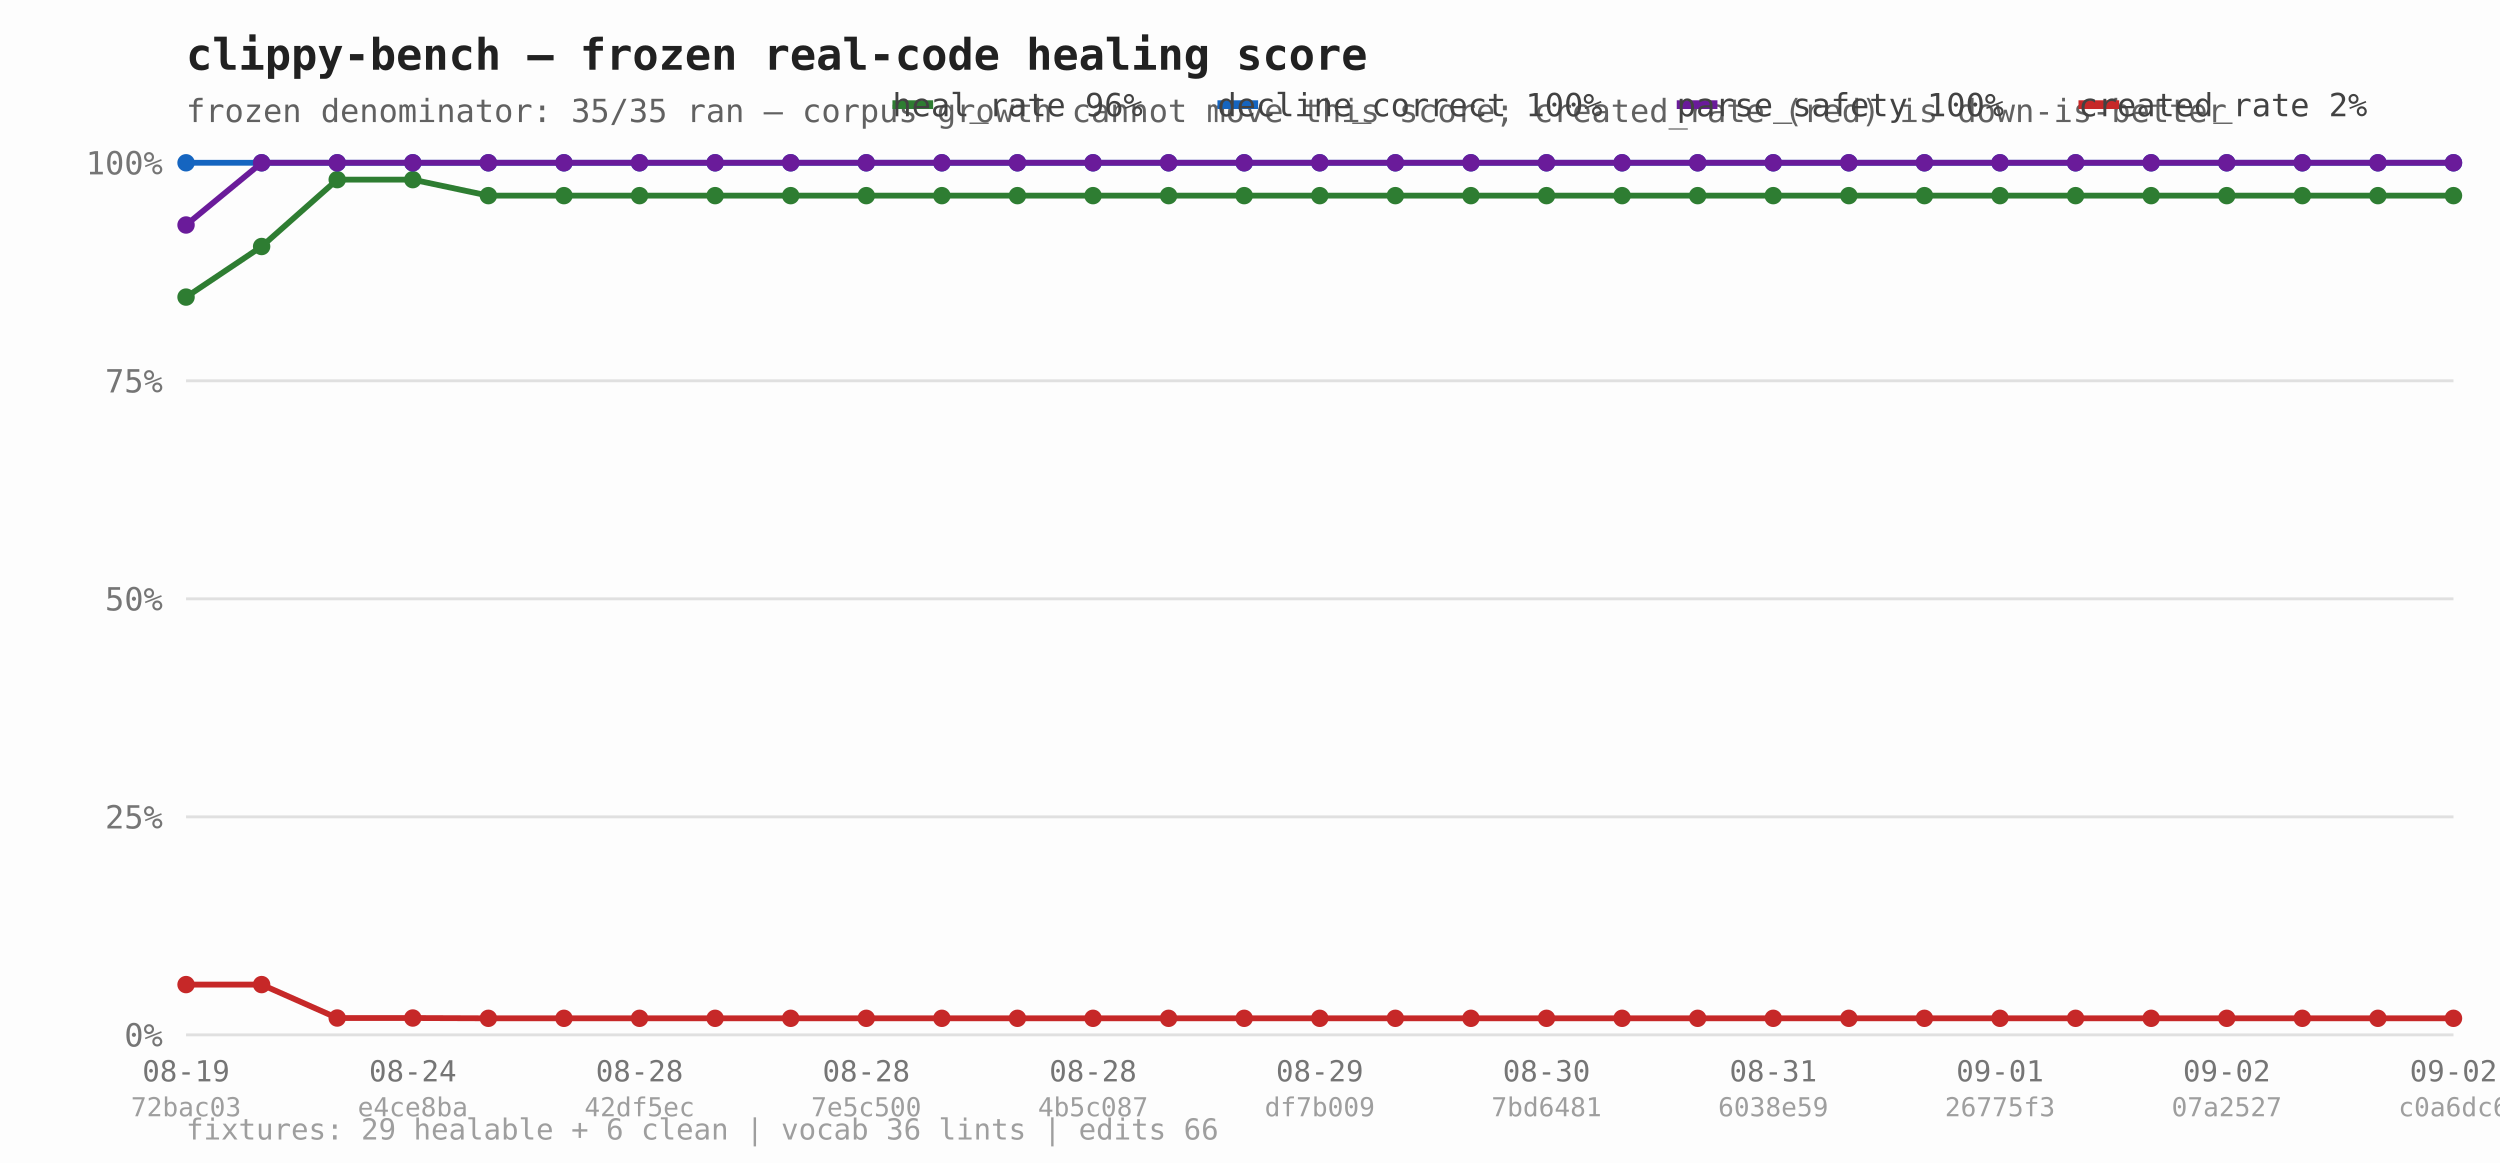
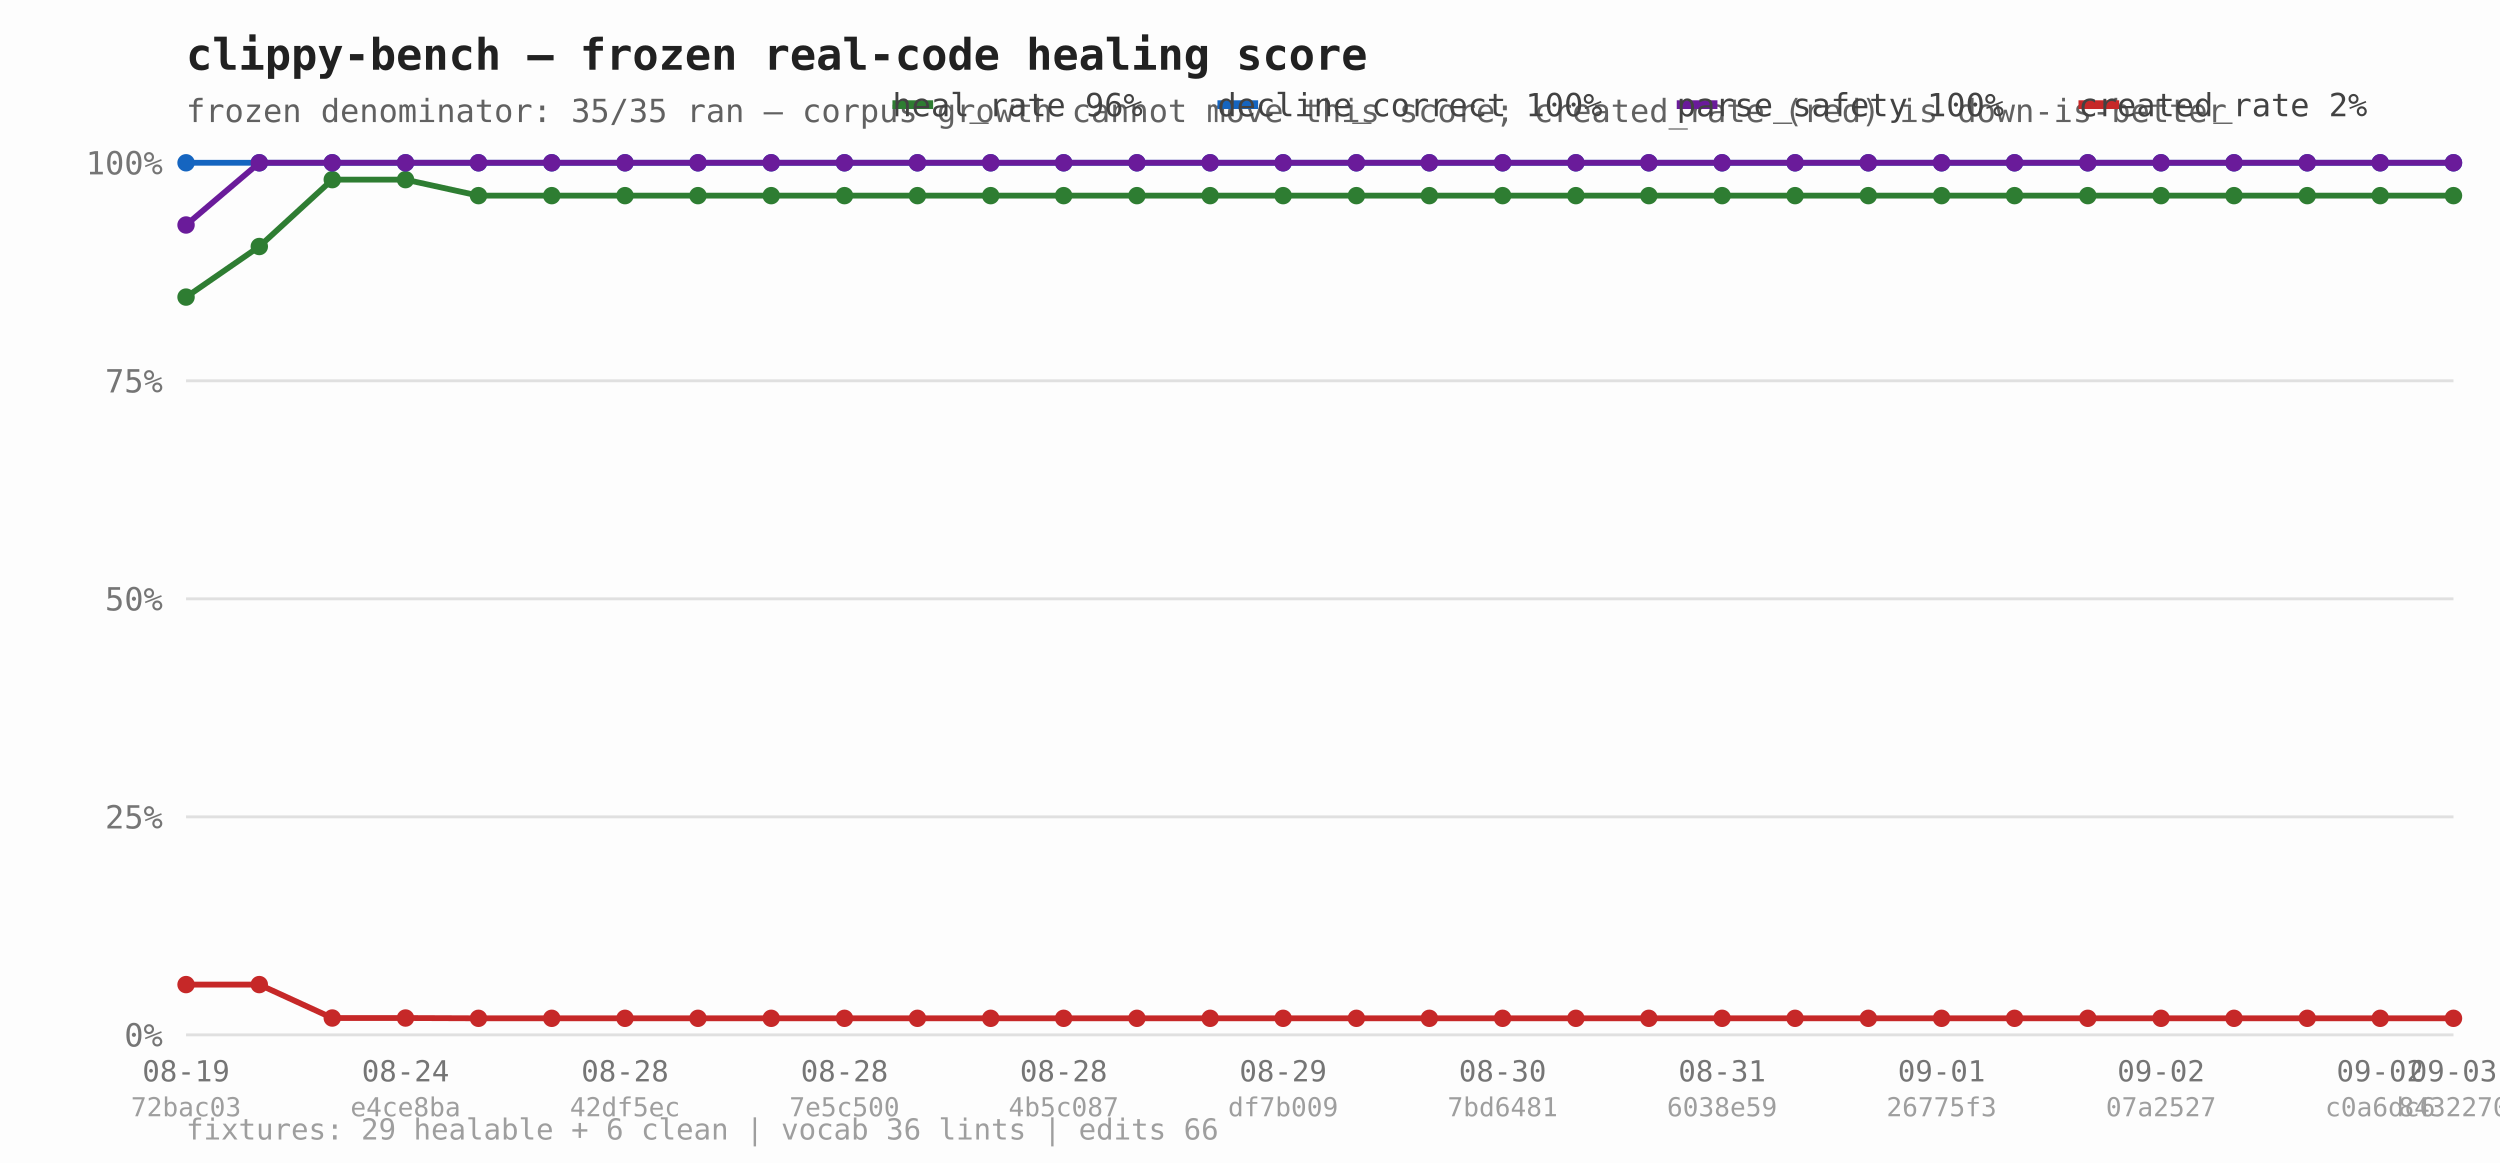
<svg xmlns="http://www.w3.org/2000/svg" width="860" height="400" viewBox="0 0 860 400" font-family="ui-monospace,Menlo,monospace">
  <rect width="100%" height="100%" fill="#fdfdfd" />
  <text x="64" y="24" font-size="15" font-weight="bold" fill="#212121">clippy-bench — frozen real-code healing score</text>
  <text x="64" y="42" font-size="11" fill="#616161">frozen denominator: 35/35 ran — corpus growth cannot move this score; created_rate (red) is down-is-better</text>
  <line x1="64" y1="356.0" x2="844" y2="356.0" stroke="#e0e0e0" stroke-width="1" />
  <text x="56" y="360.0" font-size="11" fill="#757575" text-anchor="end">0%</text>
  <line x1="64" y1="281.0" x2="844" y2="281.0" stroke="#e0e0e0" stroke-width="1" />
  <text x="56" y="285.0" font-size="11" fill="#757575" text-anchor="end">25%</text>
  <line x1="64" y1="206.0" x2="844" y2="206.0" stroke="#e0e0e0" stroke-width="1" />
  <text x="56" y="210.0" font-size="11" fill="#757575" text-anchor="end">50%</text>
  <line x1="64" y1="131.0" x2="844" y2="131.0" stroke="#e0e0e0" stroke-width="1" />
  <text x="56" y="135.0" font-size="11" fill="#757575" text-anchor="end">75%</text>
  <line x1="64" y1="56.0" x2="844" y2="56.0" stroke="#e0e0e0" stroke-width="1" />
  <text x="56" y="60.0" font-size="11" fill="#757575" text-anchor="end">100%</text>
  <line x1="715.0" y1="36" x2="729.0" y2="36" stroke="#c62828" stroke-width="3" />
  <text x="715.0" y="40" font-size="11" fill="#424242">created_rate 2%</text>
  <line x1="576.8" y1="36" x2="590.8" y2="36" stroke="#6a1b9a" stroke-width="3" />
  <text x="576.8" y="40" font-size="11" fill="#424242">parse_safety 100%</text>
  <line x1="418.8" y1="36" x2="432.8" y2="36" stroke="#1565c0" stroke-width="3" />
  <text x="418.8" y="40" font-size="11" fill="#424242">decline_correct 100%</text>
  <line x1="307.0" y1="36" x2="321.0" y2="36" stroke="#2e7d32" stroke-width="3" />
  <text x="307.0" y="40" font-size="11" fill="#424242">heal_rate 96%</text>
-   <path d="M 64.0 102.2 L 90.0 84.8 L 116.0 61.8 L 142.0 61.8 L 168.0 67.3 L 194.0 67.3 L 220.0 67.3 L 246.0 67.3 L 272.0 67.3 L 298.0 67.3 L 324.0 67.3 L 350.0 67.3 L 376.0 67.3 L 402.0 67.3 L 428.0 67.3 L 454.0 67.3 L 480.0 67.3 L 506.0 67.3 L 532.0 67.3 L 558.0 67.3 L 584.0 67.3 L 610.0 67.3 L 636.0 67.3 L 662.0 67.3 L 688.0 67.3 L 714.0 67.3 L 740.0 67.3 L 766.0 67.3 L 792.0 67.3 L 818.0 67.3 L 844.0 67.3" fill="none" stroke="#2e7d32" stroke-width="2" stroke-linejoin="round" stroke-linecap="round" />
+   <path d="M 64.0 102.2 L 89.2 84.8 L 114.3 61.8 L 139.5 61.8 L 164.6 67.3 L 189.8 67.3 L 215.0 67.3 L 240.1 67.3 L 265.3 67.3 L 290.5 67.3 L 315.6 67.3 L 340.8 67.3 L 365.9 67.3 L 391.1 67.3 L 416.3 67.3 L 441.4 67.3 L 466.6 67.3 L 491.7 67.3 L 516.9 67.3 L 542.1 67.3 L 567.2 67.3 L 592.4 67.3 L 617.5 67.3 L 642.7 67.3 L 667.9 67.3 L 693.0 67.3 L 718.2 67.3 L 743.4 67.3 L 768.5 67.3 L 793.7 67.3 L 818.8 67.3 L 844.0 67.3" fill="none" stroke="#2e7d32" stroke-width="2" stroke-linejoin="round" stroke-linecap="round" />
  <circle cx="64.0" cy="102.2" r="3" fill="#2e7d32" />
-   <circle cx="90.0" cy="84.8" r="3" fill="#2e7d32" />
-   <circle cx="116.0" cy="61.8" r="3" fill="#2e7d32" />
-   <circle cx="142.0" cy="61.8" r="3" fill="#2e7d32" />
-   <circle cx="168.0" cy="67.3" r="3" fill="#2e7d32" />
-   <circle cx="194.0" cy="67.3" r="3" fill="#2e7d32" />
-   <circle cx="220.0" cy="67.3" r="3" fill="#2e7d32" />
-   <circle cx="246.0" cy="67.3" r="3" fill="#2e7d32" />
-   <circle cx="272.0" cy="67.3" r="3" fill="#2e7d32" />
-   <circle cx="298.0" cy="67.3" r="3" fill="#2e7d32" />
-   <circle cx="324.0" cy="67.3" r="3" fill="#2e7d32" />
-   <circle cx="350.0" cy="67.3" r="3" fill="#2e7d32" />
-   <circle cx="376.0" cy="67.3" r="3" fill="#2e7d32" />
-   <circle cx="402.0" cy="67.3" r="3" fill="#2e7d32" />
-   <circle cx="428.0" cy="67.3" r="3" fill="#2e7d32" />
-   <circle cx="454.0" cy="67.3" r="3" fill="#2e7d32" />
-   <circle cx="480.0" cy="67.3" r="3" fill="#2e7d32" />
-   <circle cx="506.0" cy="67.3" r="3" fill="#2e7d32" />
-   <circle cx="532.0" cy="67.3" r="3" fill="#2e7d32" />
-   <circle cx="558.0" cy="67.3" r="3" fill="#2e7d32" />
-   <circle cx="584.0" cy="67.3" r="3" fill="#2e7d32" />
-   <circle cx="610.0" cy="67.3" r="3" fill="#2e7d32" />
-   <circle cx="636.0" cy="67.3" r="3" fill="#2e7d32" />
-   <circle cx="662.0" cy="67.3" r="3" fill="#2e7d32" />
-   <circle cx="688.0" cy="67.3" r="3" fill="#2e7d32" />
-   <circle cx="714.0" cy="67.3" r="3" fill="#2e7d32" />
-   <circle cx="740.0" cy="67.3" r="3" fill="#2e7d32" />
-   <circle cx="766.0" cy="67.3" r="3" fill="#2e7d32" />
-   <circle cx="792.0" cy="67.3" r="3" fill="#2e7d32" />
-   <circle cx="818.0" cy="67.3" r="3" fill="#2e7d32" />
+   <circle cx="89.2" cy="84.8" r="3" fill="#2e7d32" />
+   <circle cx="114.3" cy="61.8" r="3" fill="#2e7d32" />
+   <circle cx="139.5" cy="61.8" r="3" fill="#2e7d32" />
+   <circle cx="164.6" cy="67.3" r="3" fill="#2e7d32" />
+   <circle cx="189.8" cy="67.3" r="3" fill="#2e7d32" />
+   <circle cx="215.0" cy="67.3" r="3" fill="#2e7d32" />
+   <circle cx="240.1" cy="67.3" r="3" fill="#2e7d32" />
+   <circle cx="265.3" cy="67.3" r="3" fill="#2e7d32" />
+   <circle cx="290.5" cy="67.3" r="3" fill="#2e7d32" />
+   <circle cx="315.6" cy="67.3" r="3" fill="#2e7d32" />
+   <circle cx="340.8" cy="67.3" r="3" fill="#2e7d32" />
+   <circle cx="365.9" cy="67.3" r="3" fill="#2e7d32" />
+   <circle cx="391.1" cy="67.3" r="3" fill="#2e7d32" />
+   <circle cx="416.3" cy="67.3" r="3" fill="#2e7d32" />
+   <circle cx="441.4" cy="67.3" r="3" fill="#2e7d32" />
+   <circle cx="466.6" cy="67.3" r="3" fill="#2e7d32" />
+   <circle cx="491.7" cy="67.3" r="3" fill="#2e7d32" />
+   <circle cx="516.9" cy="67.3" r="3" fill="#2e7d32" />
+   <circle cx="542.1" cy="67.3" r="3" fill="#2e7d32" />
+   <circle cx="567.2" cy="67.3" r="3" fill="#2e7d32" />
+   <circle cx="592.4" cy="67.3" r="3" fill="#2e7d32" />
+   <circle cx="617.5" cy="67.3" r="3" fill="#2e7d32" />
+   <circle cx="642.7" cy="67.3" r="3" fill="#2e7d32" />
+   <circle cx="667.9" cy="67.3" r="3" fill="#2e7d32" />
+   <circle cx="693.0" cy="67.3" r="3" fill="#2e7d32" />
+   <circle cx="718.2" cy="67.3" r="3" fill="#2e7d32" />
+   <circle cx="743.4" cy="67.3" r="3" fill="#2e7d32" />
+   <circle cx="768.5" cy="67.3" r="3" fill="#2e7d32" />
+   <circle cx="793.7" cy="67.3" r="3" fill="#2e7d32" />
+   <circle cx="818.8" cy="67.3" r="3" fill="#2e7d32" />
  <circle cx="844.0" cy="67.3" r="3" fill="#2e7d32" />
-   <path d="M 64.0 56.0 L 90.0 56.0 L 116.0 56.0 L 142.0 56.0 L 168.0 56.0 L 194.0 56.0 L 220.0 56.0 L 246.0 56.0 L 272.0 56.0 L 298.0 56.0 L 324.0 56.0 L 350.0 56.0 L 376.0 56.0 L 402.0 56.0 L 428.0 56.0 L 454.0 56.0 L 480.0 56.0 L 506.0 56.0 L 532.0 56.0 L 558.0 56.0 L 584.0 56.0 L 610.0 56.0 L 636.0 56.0 L 662.0 56.0 L 688.0 56.0 L 714.0 56.0 L 740.0 56.0 L 766.0 56.0 L 792.0 56.0 L 818.0 56.0 L 844.0 56.0" fill="none" stroke="#1565c0" stroke-width="2" stroke-linejoin="round" stroke-linecap="round" />
+   <path d="M 64.0 56.0 L 89.2 56.0 L 114.3 56.0 L 139.5 56.0 L 164.6 56.0 L 189.8 56.0 L 215.0 56.0 L 240.1 56.0 L 265.3 56.0 L 290.5 56.0 L 315.6 56.0 L 340.8 56.0 L 365.9 56.0 L 391.1 56.0 L 416.3 56.0 L 441.4 56.0 L 466.6 56.0 L 491.7 56.0 L 516.9 56.0 L 542.1 56.0 L 567.2 56.0 L 592.4 56.0 L 617.5 56.0 L 642.7 56.0 L 667.9 56.0 L 693.0 56.0 L 718.2 56.0 L 743.4 56.0 L 768.5 56.0 L 793.7 56.0 L 818.8 56.0 L 844.0 56.0" fill="none" stroke="#1565c0" stroke-width="2" stroke-linejoin="round" stroke-linecap="round" />
  <circle cx="64.0" cy="56.0" r="3" fill="#1565c0" />
-   <circle cx="90.0" cy="56.0" r="3" fill="#1565c0" />
-   <circle cx="116.0" cy="56.0" r="3" fill="#1565c0" />
-   <circle cx="142.0" cy="56.0" r="3" fill="#1565c0" />
-   <circle cx="168.0" cy="56.0" r="3" fill="#1565c0" />
-   <circle cx="194.0" cy="56.0" r="3" fill="#1565c0" />
-   <circle cx="220.0" cy="56.0" r="3" fill="#1565c0" />
-   <circle cx="246.0" cy="56.0" r="3" fill="#1565c0" />
-   <circle cx="272.0" cy="56.0" r="3" fill="#1565c0" />
-   <circle cx="298.0" cy="56.0" r="3" fill="#1565c0" />
-   <circle cx="324.0" cy="56.0" r="3" fill="#1565c0" />
-   <circle cx="350.0" cy="56.0" r="3" fill="#1565c0" />
-   <circle cx="376.0" cy="56.0" r="3" fill="#1565c0" />
-   <circle cx="402.0" cy="56.0" r="3" fill="#1565c0" />
-   <circle cx="428.0" cy="56.0" r="3" fill="#1565c0" />
-   <circle cx="454.0" cy="56.0" r="3" fill="#1565c0" />
-   <circle cx="480.0" cy="56.0" r="3" fill="#1565c0" />
-   <circle cx="506.0" cy="56.0" r="3" fill="#1565c0" />
-   <circle cx="532.0" cy="56.0" r="3" fill="#1565c0" />
-   <circle cx="558.0" cy="56.0" r="3" fill="#1565c0" />
-   <circle cx="584.0" cy="56.0" r="3" fill="#1565c0" />
-   <circle cx="610.0" cy="56.0" r="3" fill="#1565c0" />
-   <circle cx="636.0" cy="56.0" r="3" fill="#1565c0" />
-   <circle cx="662.0" cy="56.0" r="3" fill="#1565c0" />
-   <circle cx="688.0" cy="56.0" r="3" fill="#1565c0" />
-   <circle cx="714.0" cy="56.0" r="3" fill="#1565c0" />
-   <circle cx="740.0" cy="56.0" r="3" fill="#1565c0" />
-   <circle cx="766.0" cy="56.0" r="3" fill="#1565c0" />
-   <circle cx="792.0" cy="56.0" r="3" fill="#1565c0" />
-   <circle cx="818.0" cy="56.0" r="3" fill="#1565c0" />
+   <circle cx="89.2" cy="56.0" r="3" fill="#1565c0" />
+   <circle cx="114.3" cy="56.0" r="3" fill="#1565c0" />
+   <circle cx="139.5" cy="56.0" r="3" fill="#1565c0" />
+   <circle cx="164.6" cy="56.0" r="3" fill="#1565c0" />
+   <circle cx="189.8" cy="56.0" r="3" fill="#1565c0" />
+   <circle cx="215.0" cy="56.0" r="3" fill="#1565c0" />
+   <circle cx="240.1" cy="56.0" r="3" fill="#1565c0" />
+   <circle cx="265.3" cy="56.0" r="3" fill="#1565c0" />
+   <circle cx="290.5" cy="56.0" r="3" fill="#1565c0" />
+   <circle cx="315.6" cy="56.0" r="3" fill="#1565c0" />
+   <circle cx="340.8" cy="56.0" r="3" fill="#1565c0" />
+   <circle cx="365.9" cy="56.0" r="3" fill="#1565c0" />
+   <circle cx="391.1" cy="56.0" r="3" fill="#1565c0" />
+   <circle cx="416.3" cy="56.0" r="3" fill="#1565c0" />
+   <circle cx="441.4" cy="56.0" r="3" fill="#1565c0" />
+   <circle cx="466.6" cy="56.0" r="3" fill="#1565c0" />
+   <circle cx="491.7" cy="56.0" r="3" fill="#1565c0" />
+   <circle cx="516.9" cy="56.0" r="3" fill="#1565c0" />
+   <circle cx="542.1" cy="56.0" r="3" fill="#1565c0" />
+   <circle cx="567.2" cy="56.0" r="3" fill="#1565c0" />
+   <circle cx="592.4" cy="56.0" r="3" fill="#1565c0" />
+   <circle cx="617.5" cy="56.0" r="3" fill="#1565c0" />
+   <circle cx="642.7" cy="56.0" r="3" fill="#1565c0" />
+   <circle cx="667.9" cy="56.0" r="3" fill="#1565c0" />
+   <circle cx="693.0" cy="56.0" r="3" fill="#1565c0" />
+   <circle cx="718.2" cy="56.0" r="3" fill="#1565c0" />
+   <circle cx="743.4" cy="56.0" r="3" fill="#1565c0" />
+   <circle cx="768.5" cy="56.0" r="3" fill="#1565c0" />
+   <circle cx="793.7" cy="56.0" r="3" fill="#1565c0" />
+   <circle cx="818.8" cy="56.0" r="3" fill="#1565c0" />
  <circle cx="844.0" cy="56.0" r="3" fill="#1565c0" />
-   <path d="M 64.0 77.4 L 90.0 56.0 L 116.0 56.0 L 142.0 56.0 L 168.0 56.0 L 194.0 56.0 L 220.0 56.0 L 246.0 56.0 L 272.0 56.0 L 298.0 56.0 L 324.0 56.0 L 350.0 56.0 L 376.0 56.0 L 402.0 56.0 L 428.0 56.0 L 454.0 56.0 L 480.0 56.0 L 506.0 56.0 L 532.0 56.0 L 558.0 56.0 L 584.0 56.0 L 610.0 56.0 L 636.0 56.0 L 662.0 56.0 L 688.0 56.0 L 714.0 56.0 L 740.0 56.0 L 766.0 56.0 L 792.0 56.0 L 818.0 56.0 L 844.0 56.0" fill="none" stroke="#6a1b9a" stroke-width="2" stroke-linejoin="round" stroke-linecap="round" />
+   <path d="M 64.0 77.4 L 89.2 56.0 L 114.3 56.0 L 139.5 56.0 L 164.6 56.0 L 189.8 56.0 L 215.0 56.0 L 240.1 56.0 L 265.3 56.0 L 290.5 56.0 L 315.6 56.0 L 340.8 56.0 L 365.9 56.0 L 391.1 56.0 L 416.3 56.0 L 441.4 56.0 L 466.6 56.0 L 491.7 56.0 L 516.9 56.0 L 542.1 56.0 L 567.2 56.0 L 592.4 56.0 L 617.5 56.0 L 642.7 56.0 L 667.9 56.0 L 693.0 56.0 L 718.2 56.0 L 743.4 56.0 L 768.5 56.0 L 793.7 56.0 L 818.8 56.0 L 844.0 56.0" fill="none" stroke="#6a1b9a" stroke-width="2" stroke-linejoin="round" stroke-linecap="round" />
  <circle cx="64.0" cy="77.4" r="3" fill="#6a1b9a" />
-   <circle cx="90.0" cy="56.0" r="3" fill="#6a1b9a" />
-   <circle cx="116.0" cy="56.0" r="3" fill="#6a1b9a" />
-   <circle cx="142.0" cy="56.0" r="3" fill="#6a1b9a" />
-   <circle cx="168.0" cy="56.0" r="3" fill="#6a1b9a" />
-   <circle cx="194.0" cy="56.0" r="3" fill="#6a1b9a" />
-   <circle cx="220.0" cy="56.0" r="3" fill="#6a1b9a" />
-   <circle cx="246.0" cy="56.0" r="3" fill="#6a1b9a" />
-   <circle cx="272.0" cy="56.0" r="3" fill="#6a1b9a" />
-   <circle cx="298.0" cy="56.0" r="3" fill="#6a1b9a" />
-   <circle cx="324.0" cy="56.0" r="3" fill="#6a1b9a" />
-   <circle cx="350.0" cy="56.0" r="3" fill="#6a1b9a" />
-   <circle cx="376.0" cy="56.0" r="3" fill="#6a1b9a" />
-   <circle cx="402.0" cy="56.0" r="3" fill="#6a1b9a" />
-   <circle cx="428.0" cy="56.0" r="3" fill="#6a1b9a" />
-   <circle cx="454.0" cy="56.0" r="3" fill="#6a1b9a" />
-   <circle cx="480.0" cy="56.0" r="3" fill="#6a1b9a" />
-   <circle cx="506.0" cy="56.0" r="3" fill="#6a1b9a" />
-   <circle cx="532.0" cy="56.0" r="3" fill="#6a1b9a" />
-   <circle cx="558.0" cy="56.0" r="3" fill="#6a1b9a" />
-   <circle cx="584.0" cy="56.0" r="3" fill="#6a1b9a" />
-   <circle cx="610.0" cy="56.0" r="3" fill="#6a1b9a" />
-   <circle cx="636.0" cy="56.0" r="3" fill="#6a1b9a" />
-   <circle cx="662.0" cy="56.0" r="3" fill="#6a1b9a" />
-   <circle cx="688.0" cy="56.0" r="3" fill="#6a1b9a" />
-   <circle cx="714.0" cy="56.0" r="3" fill="#6a1b9a" />
-   <circle cx="740.0" cy="56.0" r="3" fill="#6a1b9a" />
-   <circle cx="766.0" cy="56.0" r="3" fill="#6a1b9a" />
-   <circle cx="792.0" cy="56.0" r="3" fill="#6a1b9a" />
-   <circle cx="818.0" cy="56.0" r="3" fill="#6a1b9a" />
+   <circle cx="89.2" cy="56.0" r="3" fill="#6a1b9a" />
+   <circle cx="114.3" cy="56.0" r="3" fill="#6a1b9a" />
+   <circle cx="139.5" cy="56.0" r="3" fill="#6a1b9a" />
+   <circle cx="164.6" cy="56.0" r="3" fill="#6a1b9a" />
+   <circle cx="189.8" cy="56.0" r="3" fill="#6a1b9a" />
+   <circle cx="215.0" cy="56.0" r="3" fill="#6a1b9a" />
+   <circle cx="240.1" cy="56.0" r="3" fill="#6a1b9a" />
+   <circle cx="265.3" cy="56.0" r="3" fill="#6a1b9a" />
+   <circle cx="290.5" cy="56.0" r="3" fill="#6a1b9a" />
+   <circle cx="315.6" cy="56.0" r="3" fill="#6a1b9a" />
+   <circle cx="340.8" cy="56.0" r="3" fill="#6a1b9a" />
+   <circle cx="365.9" cy="56.0" r="3" fill="#6a1b9a" />
+   <circle cx="391.1" cy="56.0" r="3" fill="#6a1b9a" />
+   <circle cx="416.3" cy="56.0" r="3" fill="#6a1b9a" />
+   <circle cx="441.4" cy="56.0" r="3" fill="#6a1b9a" />
+   <circle cx="466.6" cy="56.0" r="3" fill="#6a1b9a" />
+   <circle cx="491.7" cy="56.0" r="3" fill="#6a1b9a" />
+   <circle cx="516.9" cy="56.0" r="3" fill="#6a1b9a" />
+   <circle cx="542.1" cy="56.0" r="3" fill="#6a1b9a" />
+   <circle cx="567.2" cy="56.0" r="3" fill="#6a1b9a" />
+   <circle cx="592.4" cy="56.0" r="3" fill="#6a1b9a" />
+   <circle cx="617.5" cy="56.0" r="3" fill="#6a1b9a" />
+   <circle cx="642.7" cy="56.0" r="3" fill="#6a1b9a" />
+   <circle cx="667.9" cy="56.0" r="3" fill="#6a1b9a" />
+   <circle cx="693.0" cy="56.0" r="3" fill="#6a1b9a" />
+   <circle cx="718.2" cy="56.0" r="3" fill="#6a1b9a" />
+   <circle cx="743.4" cy="56.0" r="3" fill="#6a1b9a" />
+   <circle cx="768.5" cy="56.0" r="3" fill="#6a1b9a" />
+   <circle cx="793.7" cy="56.0" r="3" fill="#6a1b9a" />
+   <circle cx="818.8" cy="56.0" r="3" fill="#6a1b9a" />
  <circle cx="844.0" cy="56.0" r="3" fill="#6a1b9a" />
-   <path d="M 64.0 338.7 L 90.0 338.7 L 116.0 350.2 L 142.0 350.2 L 168.0 350.3 L 194.0 350.3 L 220.0 350.3 L 246.0 350.3 L 272.0 350.3 L 298.0 350.3 L 324.0 350.3 L 350.0 350.3 L 376.0 350.3 L 402.0 350.3 L 428.0 350.3 L 454.0 350.3 L 480.0 350.3 L 506.0 350.3 L 532.0 350.3 L 558.0 350.3 L 584.0 350.3 L 610.0 350.3 L 636.0 350.3 L 662.0 350.3 L 688.0 350.3 L 714.0 350.3 L 740.0 350.3 L 766.0 350.3 L 792.0 350.3 L 818.0 350.3 L 844.0 350.3" fill="none" stroke="#c62828" stroke-width="2" stroke-linejoin="round" stroke-linecap="round" />
+   <path d="M 64.0 338.7 L 89.2 338.7 L 114.3 350.2 L 139.5 350.2 L 164.6 350.3 L 189.8 350.3 L 215.0 350.3 L 240.1 350.3 L 265.3 350.3 L 290.5 350.3 L 315.6 350.3 L 340.8 350.3 L 365.9 350.3 L 391.1 350.3 L 416.3 350.3 L 441.4 350.3 L 466.6 350.3 L 491.7 350.3 L 516.9 350.3 L 542.1 350.3 L 567.2 350.3 L 592.4 350.3 L 617.5 350.3 L 642.7 350.3 L 667.9 350.3 L 693.0 350.3 L 718.2 350.3 L 743.4 350.3 L 768.5 350.3 L 793.7 350.3 L 818.8 350.3 L 844.0 350.3" fill="none" stroke="#c62828" stroke-width="2" stroke-linejoin="round" stroke-linecap="round" />
  <circle cx="64.0" cy="338.7" r="3" fill="#c62828" />
-   <circle cx="90.0" cy="338.7" r="3" fill="#c62828" />
-   <circle cx="116.0" cy="350.2" r="3" fill="#c62828" />
-   <circle cx="142.0" cy="350.2" r="3" fill="#c62828" />
-   <circle cx="168.0" cy="350.3" r="3" fill="#c62828" />
-   <circle cx="194.0" cy="350.3" r="3" fill="#c62828" />
-   <circle cx="220.0" cy="350.3" r="3" fill="#c62828" />
-   <circle cx="246.0" cy="350.3" r="3" fill="#c62828" />
-   <circle cx="272.0" cy="350.3" r="3" fill="#c62828" />
-   <circle cx="298.0" cy="350.3" r="3" fill="#c62828" />
-   <circle cx="324.0" cy="350.3" r="3" fill="#c62828" />
-   <circle cx="350.0" cy="350.3" r="3" fill="#c62828" />
-   <circle cx="376.0" cy="350.3" r="3" fill="#c62828" />
-   <circle cx="402.0" cy="350.3" r="3" fill="#c62828" />
-   <circle cx="428.0" cy="350.3" r="3" fill="#c62828" />
-   <circle cx="454.0" cy="350.3" r="3" fill="#c62828" />
-   <circle cx="480.0" cy="350.3" r="3" fill="#c62828" />
-   <circle cx="506.0" cy="350.3" r="3" fill="#c62828" />
-   <circle cx="532.0" cy="350.3" r="3" fill="#c62828" />
-   <circle cx="558.0" cy="350.3" r="3" fill="#c62828" />
-   <circle cx="584.0" cy="350.3" r="3" fill="#c62828" />
-   <circle cx="610.0" cy="350.3" r="3" fill="#c62828" />
-   <circle cx="636.0" cy="350.3" r="3" fill="#c62828" />
-   <circle cx="662.0" cy="350.3" r="3" fill="#c62828" />
-   <circle cx="688.0" cy="350.3" r="3" fill="#c62828" />
-   <circle cx="714.0" cy="350.3" r="3" fill="#c62828" />
-   <circle cx="740.0" cy="350.3" r="3" fill="#c62828" />
-   <circle cx="766.0" cy="350.3" r="3" fill="#c62828" />
-   <circle cx="792.0" cy="350.3" r="3" fill="#c62828" />
-   <circle cx="818.0" cy="350.3" r="3" fill="#c62828" />
+   <circle cx="89.2" cy="338.7" r="3" fill="#c62828" />
+   <circle cx="114.3" cy="350.2" r="3" fill="#c62828" />
+   <circle cx="139.5" cy="350.2" r="3" fill="#c62828" />
+   <circle cx="164.6" cy="350.3" r="3" fill="#c62828" />
+   <circle cx="189.8" cy="350.3" r="3" fill="#c62828" />
+   <circle cx="215.0" cy="350.3" r="3" fill="#c62828" />
+   <circle cx="240.1" cy="350.3" r="3" fill="#c62828" />
+   <circle cx="265.3" cy="350.3" r="3" fill="#c62828" />
+   <circle cx="290.5" cy="350.3" r="3" fill="#c62828" />
+   <circle cx="315.6" cy="350.3" r="3" fill="#c62828" />
+   <circle cx="340.8" cy="350.3" r="3" fill="#c62828" />
+   <circle cx="365.9" cy="350.3" r="3" fill="#c62828" />
+   <circle cx="391.1" cy="350.3" r="3" fill="#c62828" />
+   <circle cx="416.3" cy="350.3" r="3" fill="#c62828" />
+   <circle cx="441.4" cy="350.3" r="3" fill="#c62828" />
+   <circle cx="466.6" cy="350.3" r="3" fill="#c62828" />
+   <circle cx="491.7" cy="350.3" r="3" fill="#c62828" />
+   <circle cx="516.9" cy="350.3" r="3" fill="#c62828" />
+   <circle cx="542.1" cy="350.3" r="3" fill="#c62828" />
+   <circle cx="567.2" cy="350.3" r="3" fill="#c62828" />
+   <circle cx="592.4" cy="350.3" r="3" fill="#c62828" />
+   <circle cx="617.5" cy="350.3" r="3" fill="#c62828" />
+   <circle cx="642.7" cy="350.3" r="3" fill="#c62828" />
+   <circle cx="667.9" cy="350.3" r="3" fill="#c62828" />
+   <circle cx="693.0" cy="350.3" r="3" fill="#c62828" />
+   <circle cx="718.2" cy="350.3" r="3" fill="#c62828" />
+   <circle cx="743.4" cy="350.3" r="3" fill="#c62828" />
+   <circle cx="768.5" cy="350.3" r="3" fill="#c62828" />
+   <circle cx="793.7" cy="350.3" r="3" fill="#c62828" />
+   <circle cx="818.8" cy="350.3" r="3" fill="#c62828" />
  <circle cx="844.0" cy="350.3" r="3" fill="#c62828" />
  <text x="64.0" y="372.0" font-size="10" fill="#757575" text-anchor="middle">08-19</text>
  <text x="64.0" y="384.0" font-size="9" fill="#9e9e9e" text-anchor="middle">72bac03</text>
-   <text x="142.0" y="372.0" font-size="10" fill="#757575" text-anchor="middle">08-24</text>
-   <text x="142.0" y="384.0" font-size="9" fill="#9e9e9e" text-anchor="middle">e4ce8ba</text>
-   <text x="220.0" y="372.0" font-size="10" fill="#757575" text-anchor="middle">08-28</text>
-   <text x="220.0" y="384.0" font-size="9" fill="#9e9e9e" text-anchor="middle">42df5ec</text>
-   <text x="298.0" y="372.0" font-size="10" fill="#757575" text-anchor="middle">08-28</text>
-   <text x="298.0" y="384.0" font-size="9" fill="#9e9e9e" text-anchor="middle">7e5c500</text>
-   <text x="376.0" y="372.0" font-size="10" fill="#757575" text-anchor="middle">08-28</text>
-   <text x="376.0" y="384.0" font-size="9" fill="#9e9e9e" text-anchor="middle">4b5c087</text>
-   <text x="454.0" y="372.0" font-size="10" fill="#757575" text-anchor="middle">08-29</text>
-   <text x="454.0" y="384.0" font-size="9" fill="#9e9e9e" text-anchor="middle">df7b009</text>
-   <text x="532.0" y="372.0" font-size="10" fill="#757575" text-anchor="middle">08-30</text>
-   <text x="532.0" y="384.0" font-size="9" fill="#9e9e9e" text-anchor="middle">7bd6481</text>
-   <text x="610.0" y="372.0" font-size="10" fill="#757575" text-anchor="middle">08-31</text>
-   <text x="610.0" y="384.0" font-size="9" fill="#9e9e9e" text-anchor="middle">6038e59</text>
-   <text x="688.0" y="372.0" font-size="10" fill="#757575" text-anchor="middle">09-01</text>
-   <text x="688.0" y="384.0" font-size="9" fill="#9e9e9e" text-anchor="middle">26775f3</text>
-   <text x="766.0" y="372.0" font-size="10" fill="#757575" text-anchor="middle">09-02</text>
-   <text x="766.0" y="384.0" font-size="9" fill="#9e9e9e" text-anchor="middle">07a2527</text>
-   <text x="844.0" y="372.0" font-size="10" fill="#757575" text-anchor="middle">09-02</text>
-   <text x="844.0" y="384.0" font-size="9" fill="#9e9e9e" text-anchor="middle">c0a6dc6</text>
+   <text x="139.5" y="372.0" font-size="10" fill="#757575" text-anchor="middle">08-24</text>
+   <text x="139.5" y="384.0" font-size="9" fill="#9e9e9e" text-anchor="middle">e4ce8ba</text>
+   <text x="215.0" y="372.0" font-size="10" fill="#757575" text-anchor="middle">08-28</text>
+   <text x="215.0" y="384.0" font-size="9" fill="#9e9e9e" text-anchor="middle">42df5ec</text>
+   <text x="290.5" y="372.0" font-size="10" fill="#757575" text-anchor="middle">08-28</text>
+   <text x="290.5" y="384.0" font-size="9" fill="#9e9e9e" text-anchor="middle">7e5c500</text>
+   <text x="365.9" y="372.0" font-size="10" fill="#757575" text-anchor="middle">08-28</text>
+   <text x="365.9" y="384.0" font-size="9" fill="#9e9e9e" text-anchor="middle">4b5c087</text>
+   <text x="441.4" y="372.0" font-size="10" fill="#757575" text-anchor="middle">08-29</text>
+   <text x="441.4" y="384.0" font-size="9" fill="#9e9e9e" text-anchor="middle">df7b009</text>
+   <text x="516.9" y="372.0" font-size="10" fill="#757575" text-anchor="middle">08-30</text>
+   <text x="516.9" y="384.0" font-size="9" fill="#9e9e9e" text-anchor="middle">7bd6481</text>
+   <text x="592.4" y="372.0" font-size="10" fill="#757575" text-anchor="middle">08-31</text>
+   <text x="592.4" y="384.0" font-size="9" fill="#9e9e9e" text-anchor="middle">6038e59</text>
+   <text x="667.9" y="372.0" font-size="10" fill="#757575" text-anchor="middle">09-01</text>
+   <text x="667.9" y="384.0" font-size="9" fill="#9e9e9e" text-anchor="middle">26775f3</text>
+   <text x="743.4" y="372.0" font-size="10" fill="#757575" text-anchor="middle">09-02</text>
+   <text x="743.4" y="384.0" font-size="9" fill="#9e9e9e" text-anchor="middle">07a2527</text>
+   <text x="818.8" y="372.0" font-size="10" fill="#757575" text-anchor="middle">09-02</text>
+   <text x="818.8" y="384.0" font-size="9" fill="#9e9e9e" text-anchor="middle">c0a6dc6</text>
+   <text x="844.0" y="372.0" font-size="10" fill="#757575" text-anchor="middle">09-03</text>
+   <text x="844.0" y="384.0" font-size="9" fill="#9e9e9e" text-anchor="middle">8432270</text>
  <text x="64" y="392.0" font-size="10" fill="#9e9e9e">fixtures: 29 healable + 6 clean | vocab 36 lints | edits 66</text>
</svg>
